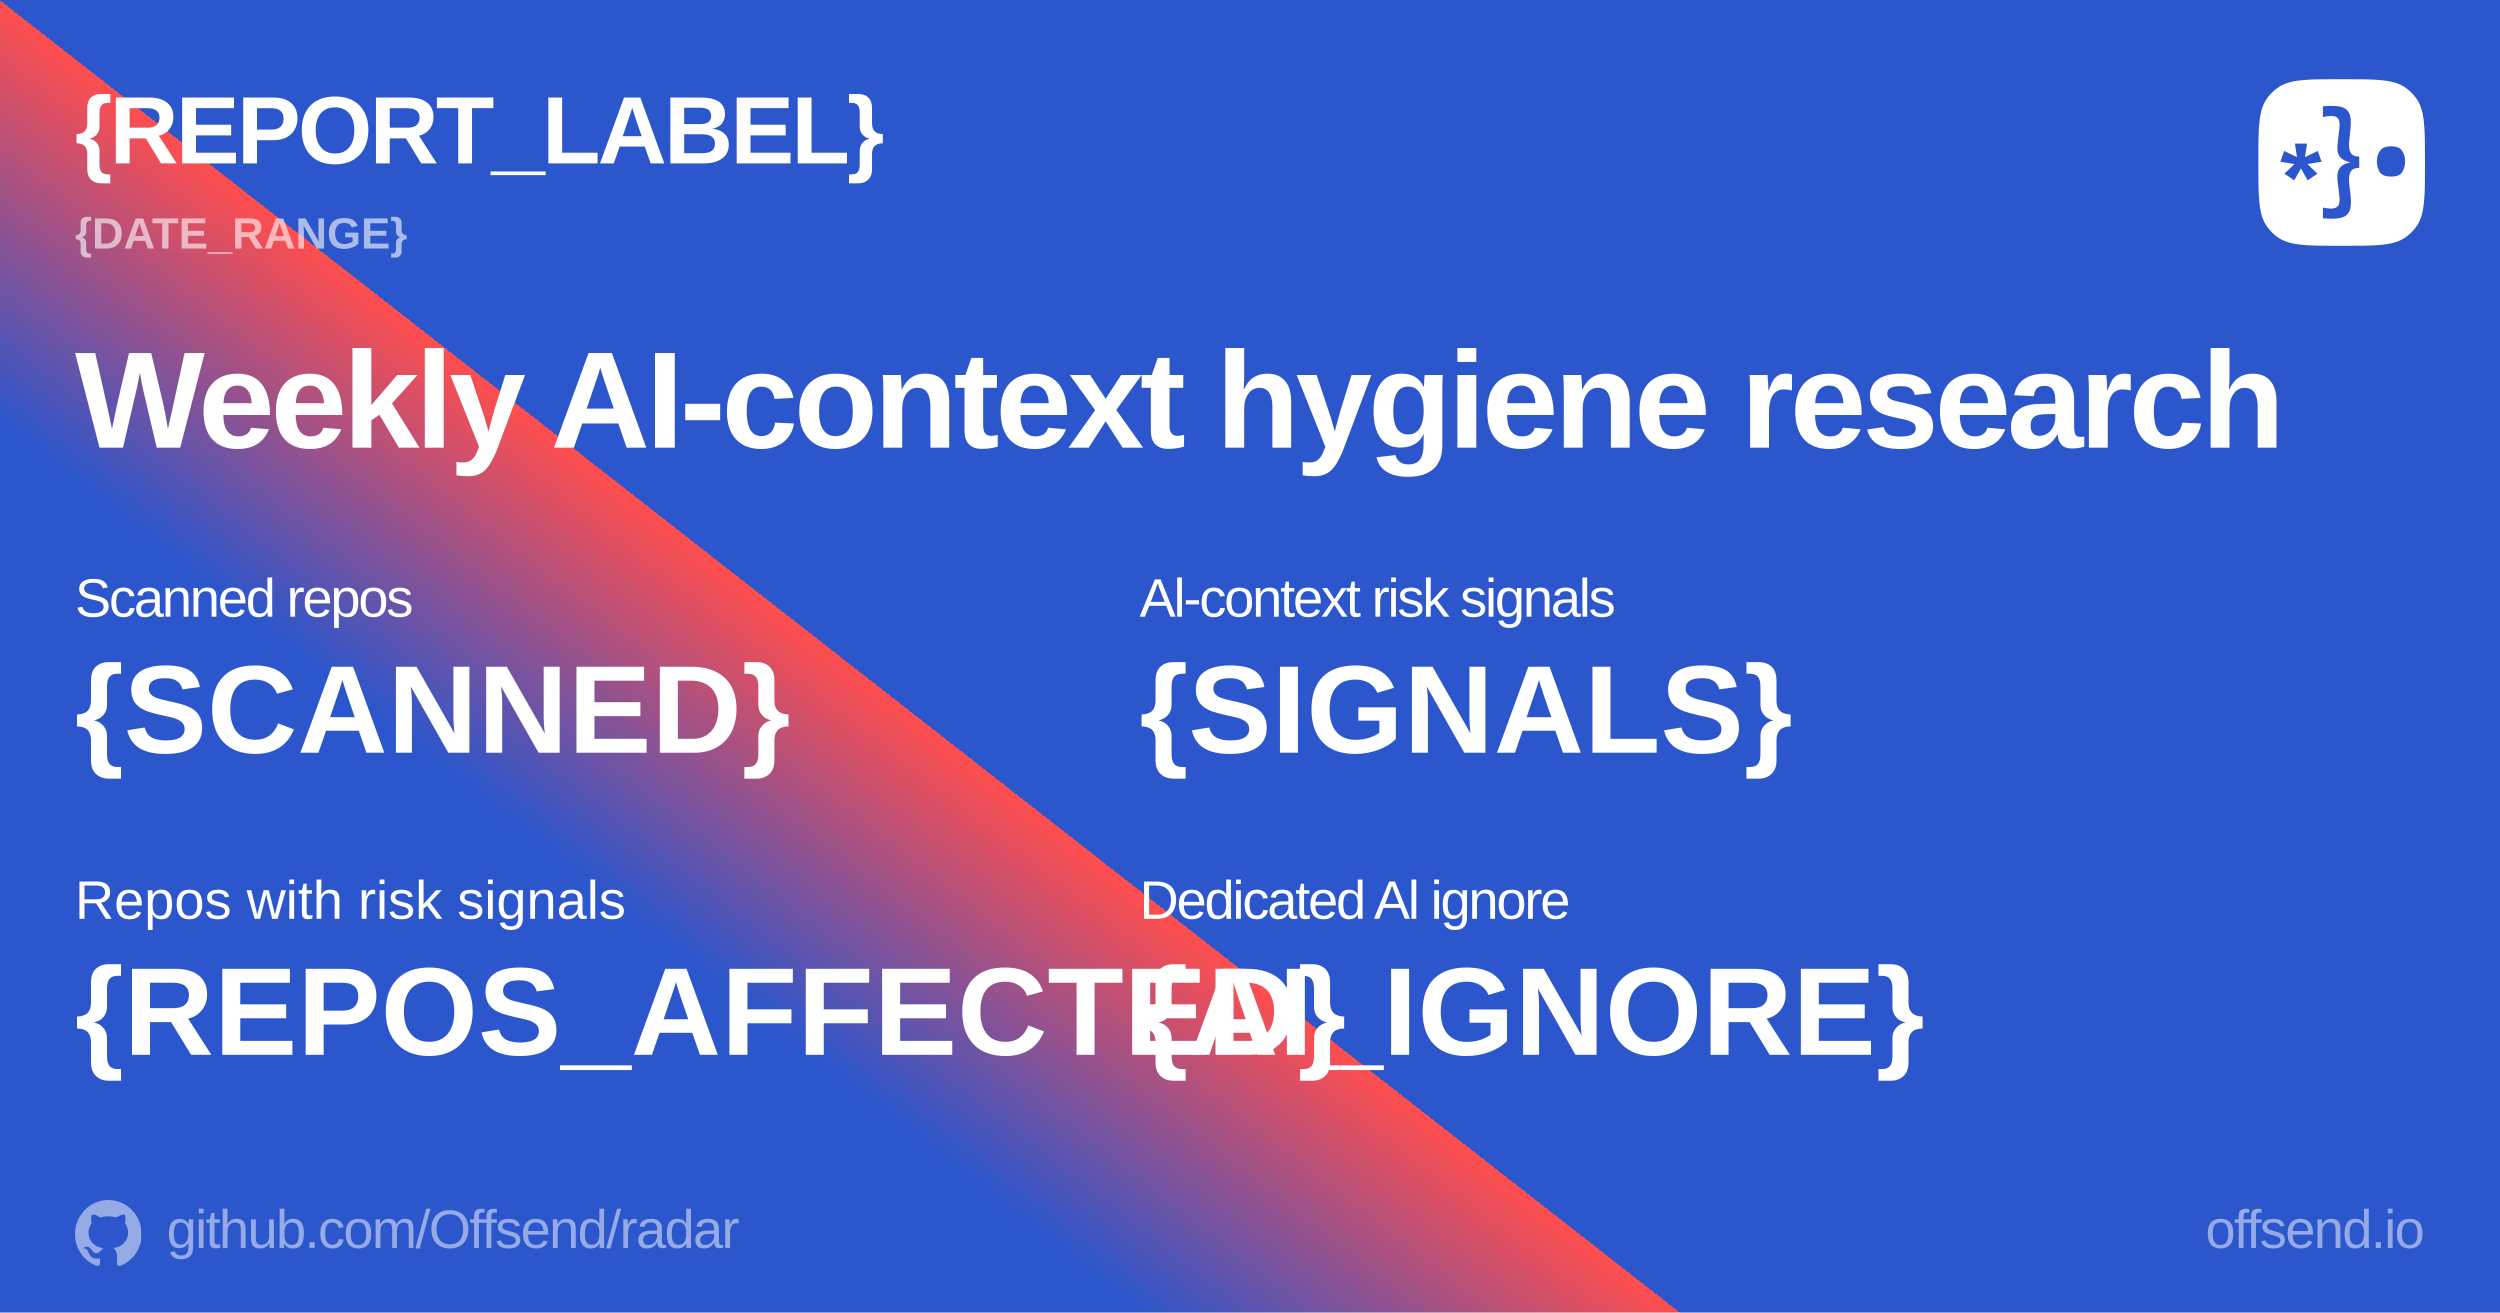
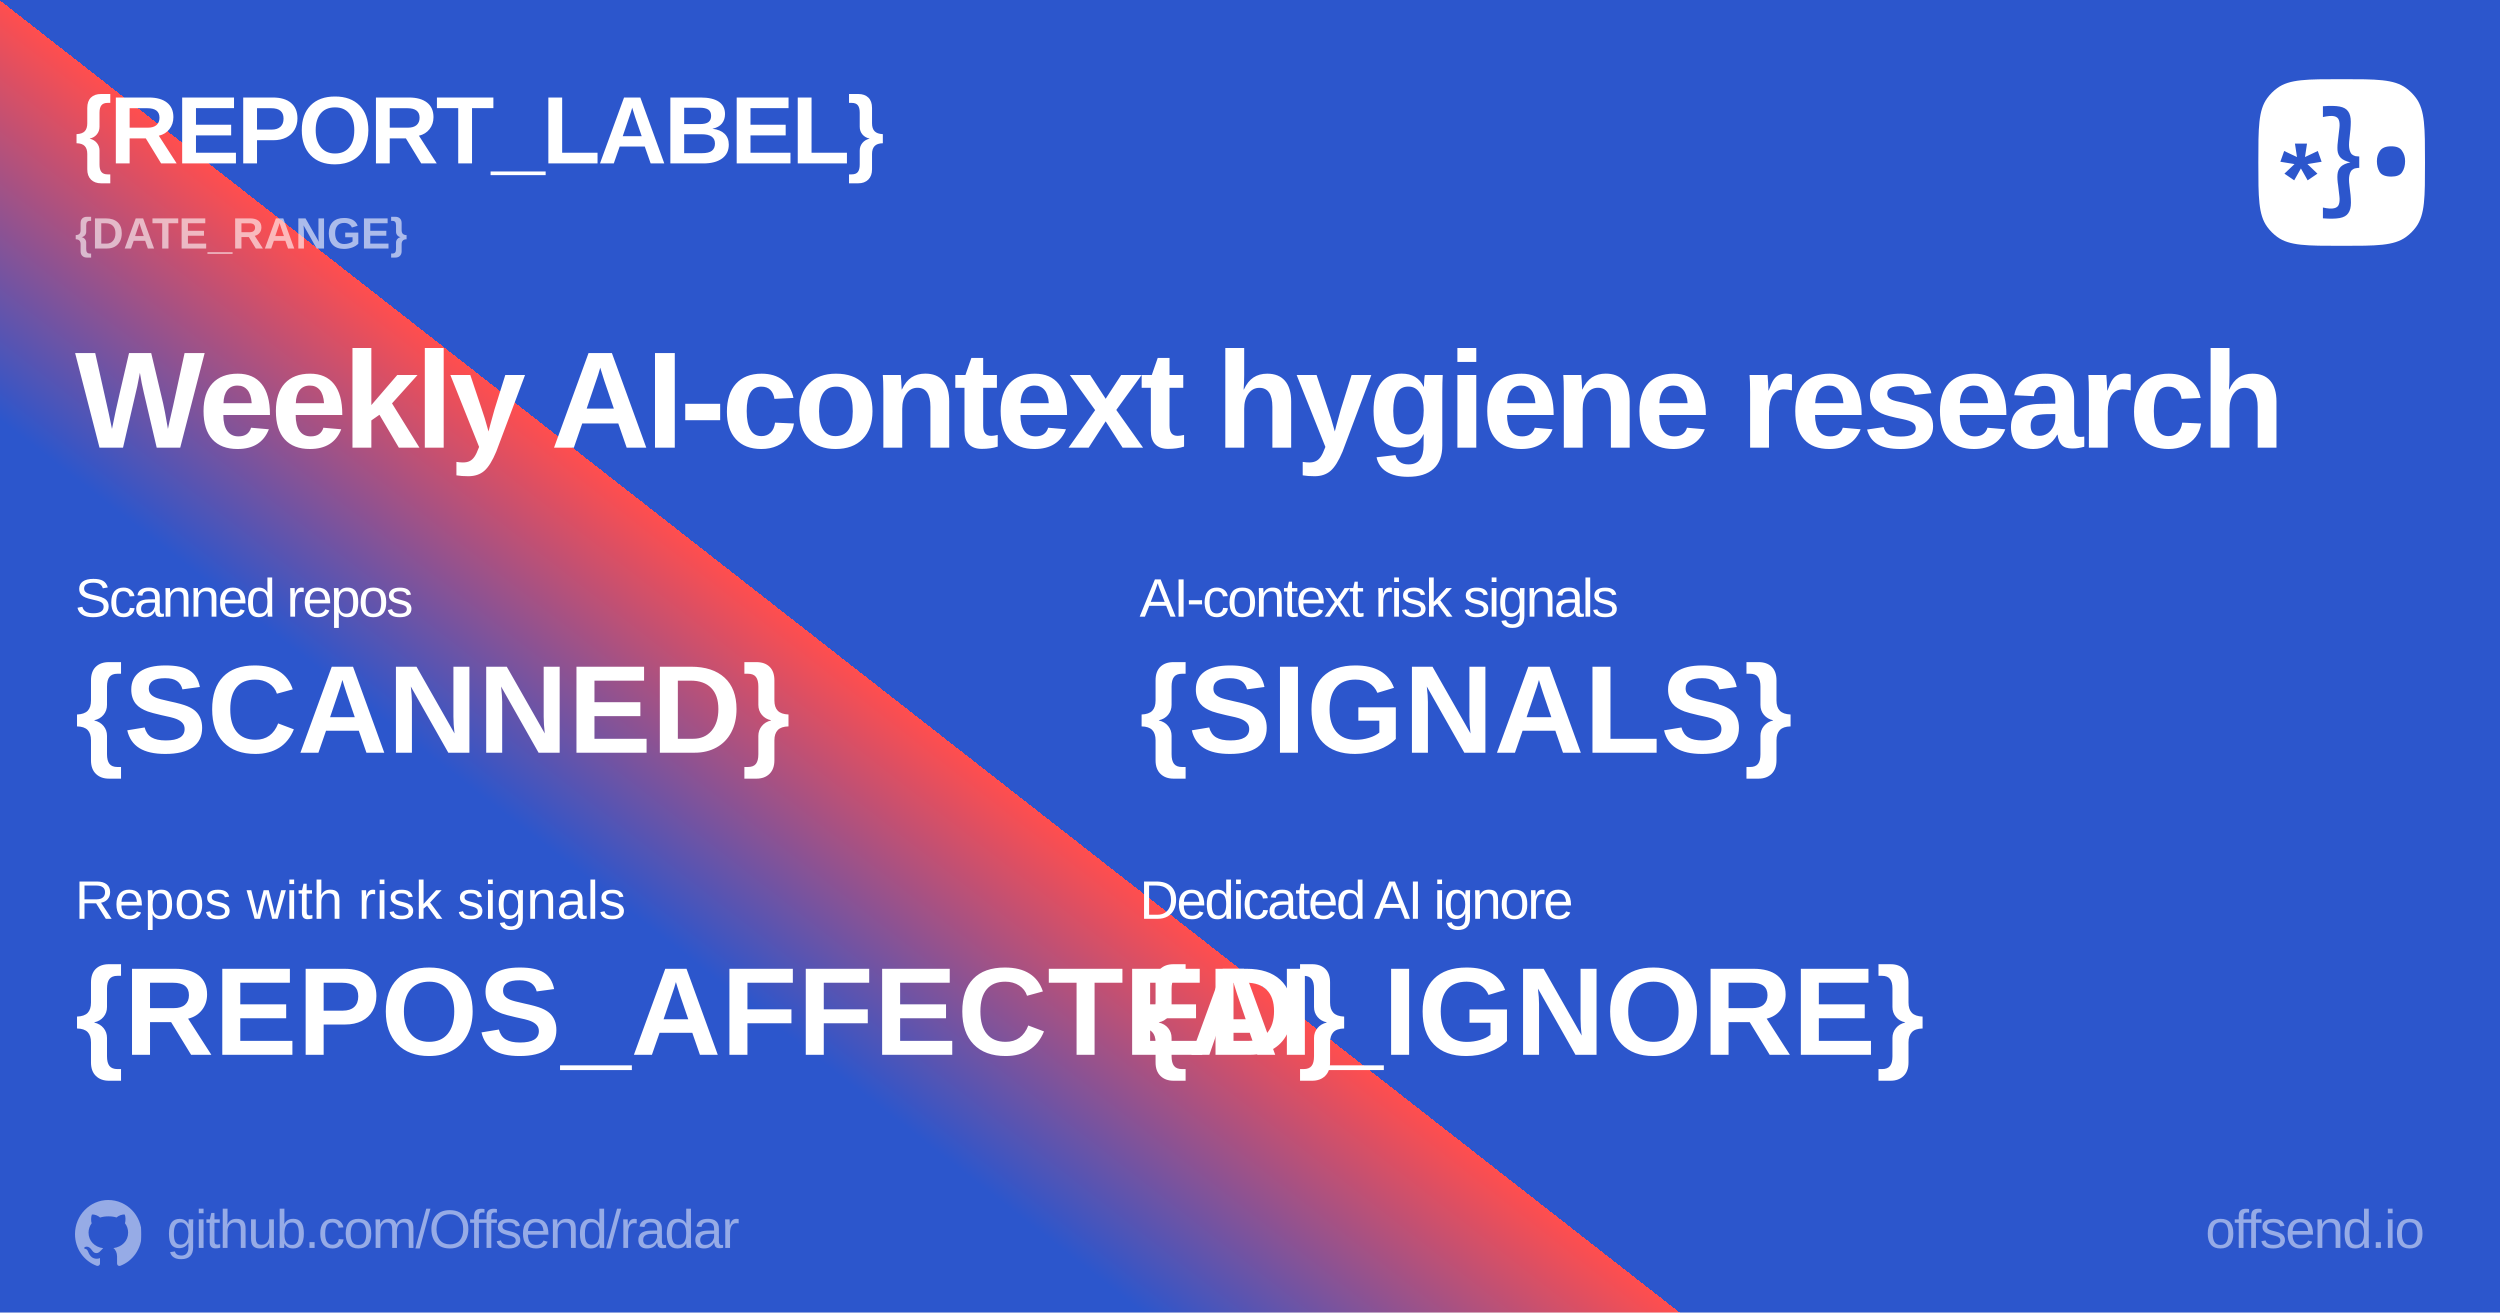
<svg xmlns="http://www.w3.org/2000/svg" width="1200" height="630" viewBox="0 0 1200 630" fill="none">
  <rect width="1200" height="630" fill="url(#paint0_linear_3478_797)" />
  <g clip-path="url(#clip0_3478_797)">
    <mask id="mask0_3478_797" style="mask-type:luminance" maskUnits="userSpaceOnUse" x="36" y="576" width="32" height="32">
      <path d="M68 576H36V608H68V576Z" fill="white" />
    </mask>
    <g mask="url(#mask0_3478_797)">
      <path d="M49.531 599.128C45.406 598.618 42.5 595.587 42.5 591.663C42.5 590.068 43.062 588.346 44 587.197C43.594 586.145 43.656 583.911 44.125 582.986C45.375 582.827 47.062 583.497 48.062 584.422C49.25 584.039 50.5 583.848 52.031 583.848C53.562 583.848 54.812 584.039 55.938 584.39C56.906 583.497 58.625 582.827 59.875 582.986C60.312 583.848 60.375 586.081 59.969 587.165C60.969 588.378 61.5 590.005 61.5 591.663C61.5 595.587 58.594 598.554 54.406 599.096C55.469 599.798 56.188 601.329 56.188 603.084V606.402C56.188 607.359 56.969 607.901 57.906 607.518C63.562 605.317 68 599.543 68 592.397C68 583.369 60.812 576 51.969 576C43.125 576 36 583.369 36 592.397C36 599.479 40.406 605.349 46.344 607.55C47.188 607.869 48 607.295 48 606.434V603.881C47.562 604.073 47 604.201 46.5 604.201C44.438 604.201 43.219 603.052 42.344 600.915C42 600.053 41.625 599.543 40.906 599.447C40.531 599.415 40.406 599.256 40.406 599.064C40.406 598.682 41.031 598.395 41.656 598.395C42.562 598.395 43.344 598.969 44.156 600.149C44.781 601.074 45.438 601.489 46.219 601.489C47 601.489 47.5 601.202 48.219 600.468C48.75 599.926 49.156 599.447 49.531 599.128Z" fill="white" fill-opacity="0.5" />
    </g>
  </g>
  <path fill-rule="evenodd" clip-rule="evenodd" d="M1124 38C1140.72 38 1149.08 38 1154.92 42.278C1156.76 43.622 1158.38 45.24 1159.72 47.077C1164 52.923 1164 61.282 1164 78C1164 94.718 1164 103.077 1159.72 108.923C1158.38 110.76 1156.76 112.378 1154.92 113.722C1149.08 118 1140.72 118 1124 118C1107.28 118 1098.92 118 1093.08 113.722C1091.24 112.378 1089.62 110.76 1088.28 108.923C1084 103.077 1084 94.718 1084 78C1084 61.282 1084 52.923 1088.28 47.077C1089.62 45.24 1091.24 43.622 1093.08 42.278C1098.92 38 1107.28 38 1124 38ZM1122.99 51.138C1121.08 50.779 1118.42 50.734 1115 51.004V56.188C1117.44 55.649 1119.24 55.514 1120.39 55.783C1121.59 56.053 1122.35 56.681 1122.66 57.669C1123.01 58.656 1123.1 59.913 1122.92 61.439C1122.74 62.921 1122.54 64.626 1122.32 66.556C1122.01 68.711 1121.9 70.551 1121.99 72.078C1122.12 73.603 1122.66 74.838 1123.59 75.781C1124.56 76.723 1126.1 77.441 1128.18 77.935C1126.1 78.384 1124.56 79.079 1123.59 80.022C1122.66 80.964 1122.12 82.199 1121.99 83.725C1121.86 85.206 1121.97 87.024 1122.32 89.178C1122.54 91.109 1122.74 92.815 1122.92 94.296C1123.1 95.822 1123.01 97.079 1122.66 98.066C1122.35 99.053 1121.59 99.682 1120.39 99.951C1119.24 100.265 1117.44 100.153 1115 99.614V104.799C1118.42 105.068 1121.1 105.023 1123.05 104.664C1125.01 104.305 1126.38 103.52 1127.18 102.308C1128.03 101.141 1128.45 99.458 1128.45 97.258C1128.45 95.104 1128.2 92.365 1127.72 89.044C1127.45 86.935 1127.45 85.296 1127.72 84.129C1127.98 82.963 1128.38 82.132 1128.91 81.638C1129.49 81.144 1130.09 80.853 1130.71 80.763C1131.38 80.628 1131.96 80.56 1132.44 80.56V75.108C1131.96 75.108 1131.38 75.062 1130.71 74.972C1130.09 74.837 1129.49 74.546 1128.91 74.097C1128.38 73.604 1127.98 72.773 1127.72 71.606C1127.45 70.439 1127.45 68.8 1127.72 66.691C1128.16 63.369 1128.38 60.632 1128.38 58.477C1128.38 56.323 1127.96 54.661 1127.12 53.494C1126.32 52.282 1124.94 51.497 1122.99 51.138ZM1101.57 68.916L1102.55 75.379L1096.4 72.471L1094.57 77.644L1101.37 78.755L1096.52 83.354L1101.22 86.557L1104.44 80.852L1107.67 86.557L1112.37 83.357L1107.57 78.757L1114.38 77.644L1112.54 72.471L1106.39 75.379L1107.37 68.916H1101.57ZM1147.81 70.227C1145.16 70.227 1143.35 70.958 1142.37 72.421C1141.4 73.793 1140.91 75.439 1140.91 77.359C1140.91 79.371 1141.36 81.108 1142.24 82.571C1143.21 84.034 1145.07 84.765 1147.81 84.765C1150.38 84.765 1152.1 84.079 1152.99 82.708C1153.96 81.245 1154.45 79.462 1154.45 77.359C1154.45 75.439 1153.96 73.793 1152.99 72.421C1152.1 70.958 1150.38 70.227 1147.81 70.227Z" fill="white" />
  <text fill="white" style="white-space: pre" xml:space="preserve" font-family="Arial" font-size="66" font-weight="bold" letter-spacing="-0.03em">
    <tspan x="36" y="214.881">Weekly AI-context hygiene research</tspan>
  </text>
  <text fill="white" style="white-space: pre" xml:space="preserve" font-family="Arial" font-size="60" font-weight="bold" letter-spacing="0em">
    <tspan x="36" y="361.301">{SCANNED}</tspan>
  </text>
  <text fill="white" style="white-space: pre" xml:space="preserve" font-family="Arial" font-size="60" font-weight="bold" letter-spacing="0em">
    <tspan x="547" y="361.301">{SIGNALS}</tspan>
  </text>
  <text fill="white" style="white-space: pre" xml:space="preserve" font-family="Arial" font-size="60" font-weight="bold" letter-spacing="0em">
    <tspan x="547" y="506.301">{AI_IGNORE}</tspan>
  </text>
  <text fill="white" style="white-space: pre" xml:space="preserve" font-family="Arial" font-size="60" font-weight="bold" letter-spacing="0em">
    <tspan x="36" y="506.301">{REPOS_AFFECTED}</tspan>
  </text>
  <text fill="white" style="white-space: pre" xml:space="preserve" font-family="Arial" font-size="26" letter-spacing="-0.04em">
    <tspan x="36" y="296.014">Scanned repos</tspan>
  </text>
  <text fill="white" style="white-space: pre" xml:space="preserve" font-family="Arial" font-size="26" letter-spacing="-0.04em">
-     <tspan x="547" y="441.014">Dedicated Al ignore</tspan>
+     <tspan x="547" y="441.014">Dedicated AI ignore</tspan>
  </text>
  <text fill="white" style="white-space: pre" xml:space="preserve" font-family="Arial" font-size="26" letter-spacing="0em">
    <tspan x="36" y="441.014">Repos with risk signals</tspan>
  </text>
  <text fill="white" fill-opacity="0.5" style="white-space: pre" xml:space="preserve" font-family="Arial" font-size="26" letter-spacing="-0.03em">
    <tspan x="80" y="599.014">github.com/Offsend/radar</tspan>
  </text>
  <text fill="white" fill-opacity="0.5" style="white-space: pre" xml:space="preserve" font-family="Arial" font-size="26" letter-spacing="-0.03em">
    <tspan x="1058.62" y="599.014">offsend.io</tspan>
  </text>
  <text fill="white" style="white-space: pre" xml:space="preserve" font-family="Arial" font-size="26" letter-spacing="-0.04em">
-     <tspan x="547" y="296.014">Al-context risk signals</tspan>
+     <tspan x="547" y="296.014">AI-context risk signals</tspan>
  </text>
  <text fill="white" style="white-space: pre" xml:space="preserve" font-family="Arial" font-size="46" font-weight="bold" letter-spacing="-0.03em">
    <tspan x="36" y="78.447">{REPORT_LABEL}</tspan>
  </text>
  <text fill="white" fill-opacity="0.6" style="white-space: pre" xml:space="preserve" font-family="Arial" font-size="21" font-weight="bold" letter-spacing="0em">
    <tspan x="36" y="119.28">{DATE_RANGE}</tspan>
  </text>
  <defs>
    <linearGradient id="paint0_linear_3478_797" x1="207.477" y1="667.14" x2="452.406" y2="353.581" gradientUnits="userSpaceOnUse">
      <stop offset="0.601" stop-color="#2C56CC" />
      <stop offset="1" stop-color="#FF4E4E" />
      <stop offset="1" stop-color="#2C56CC" />
    </linearGradient>
    <clipPath id="clip0_3478_797">
      <rect width="32" height="32" fill="white" transform="translate(36 576)" />
    </clipPath>
  </defs>
</svg>
